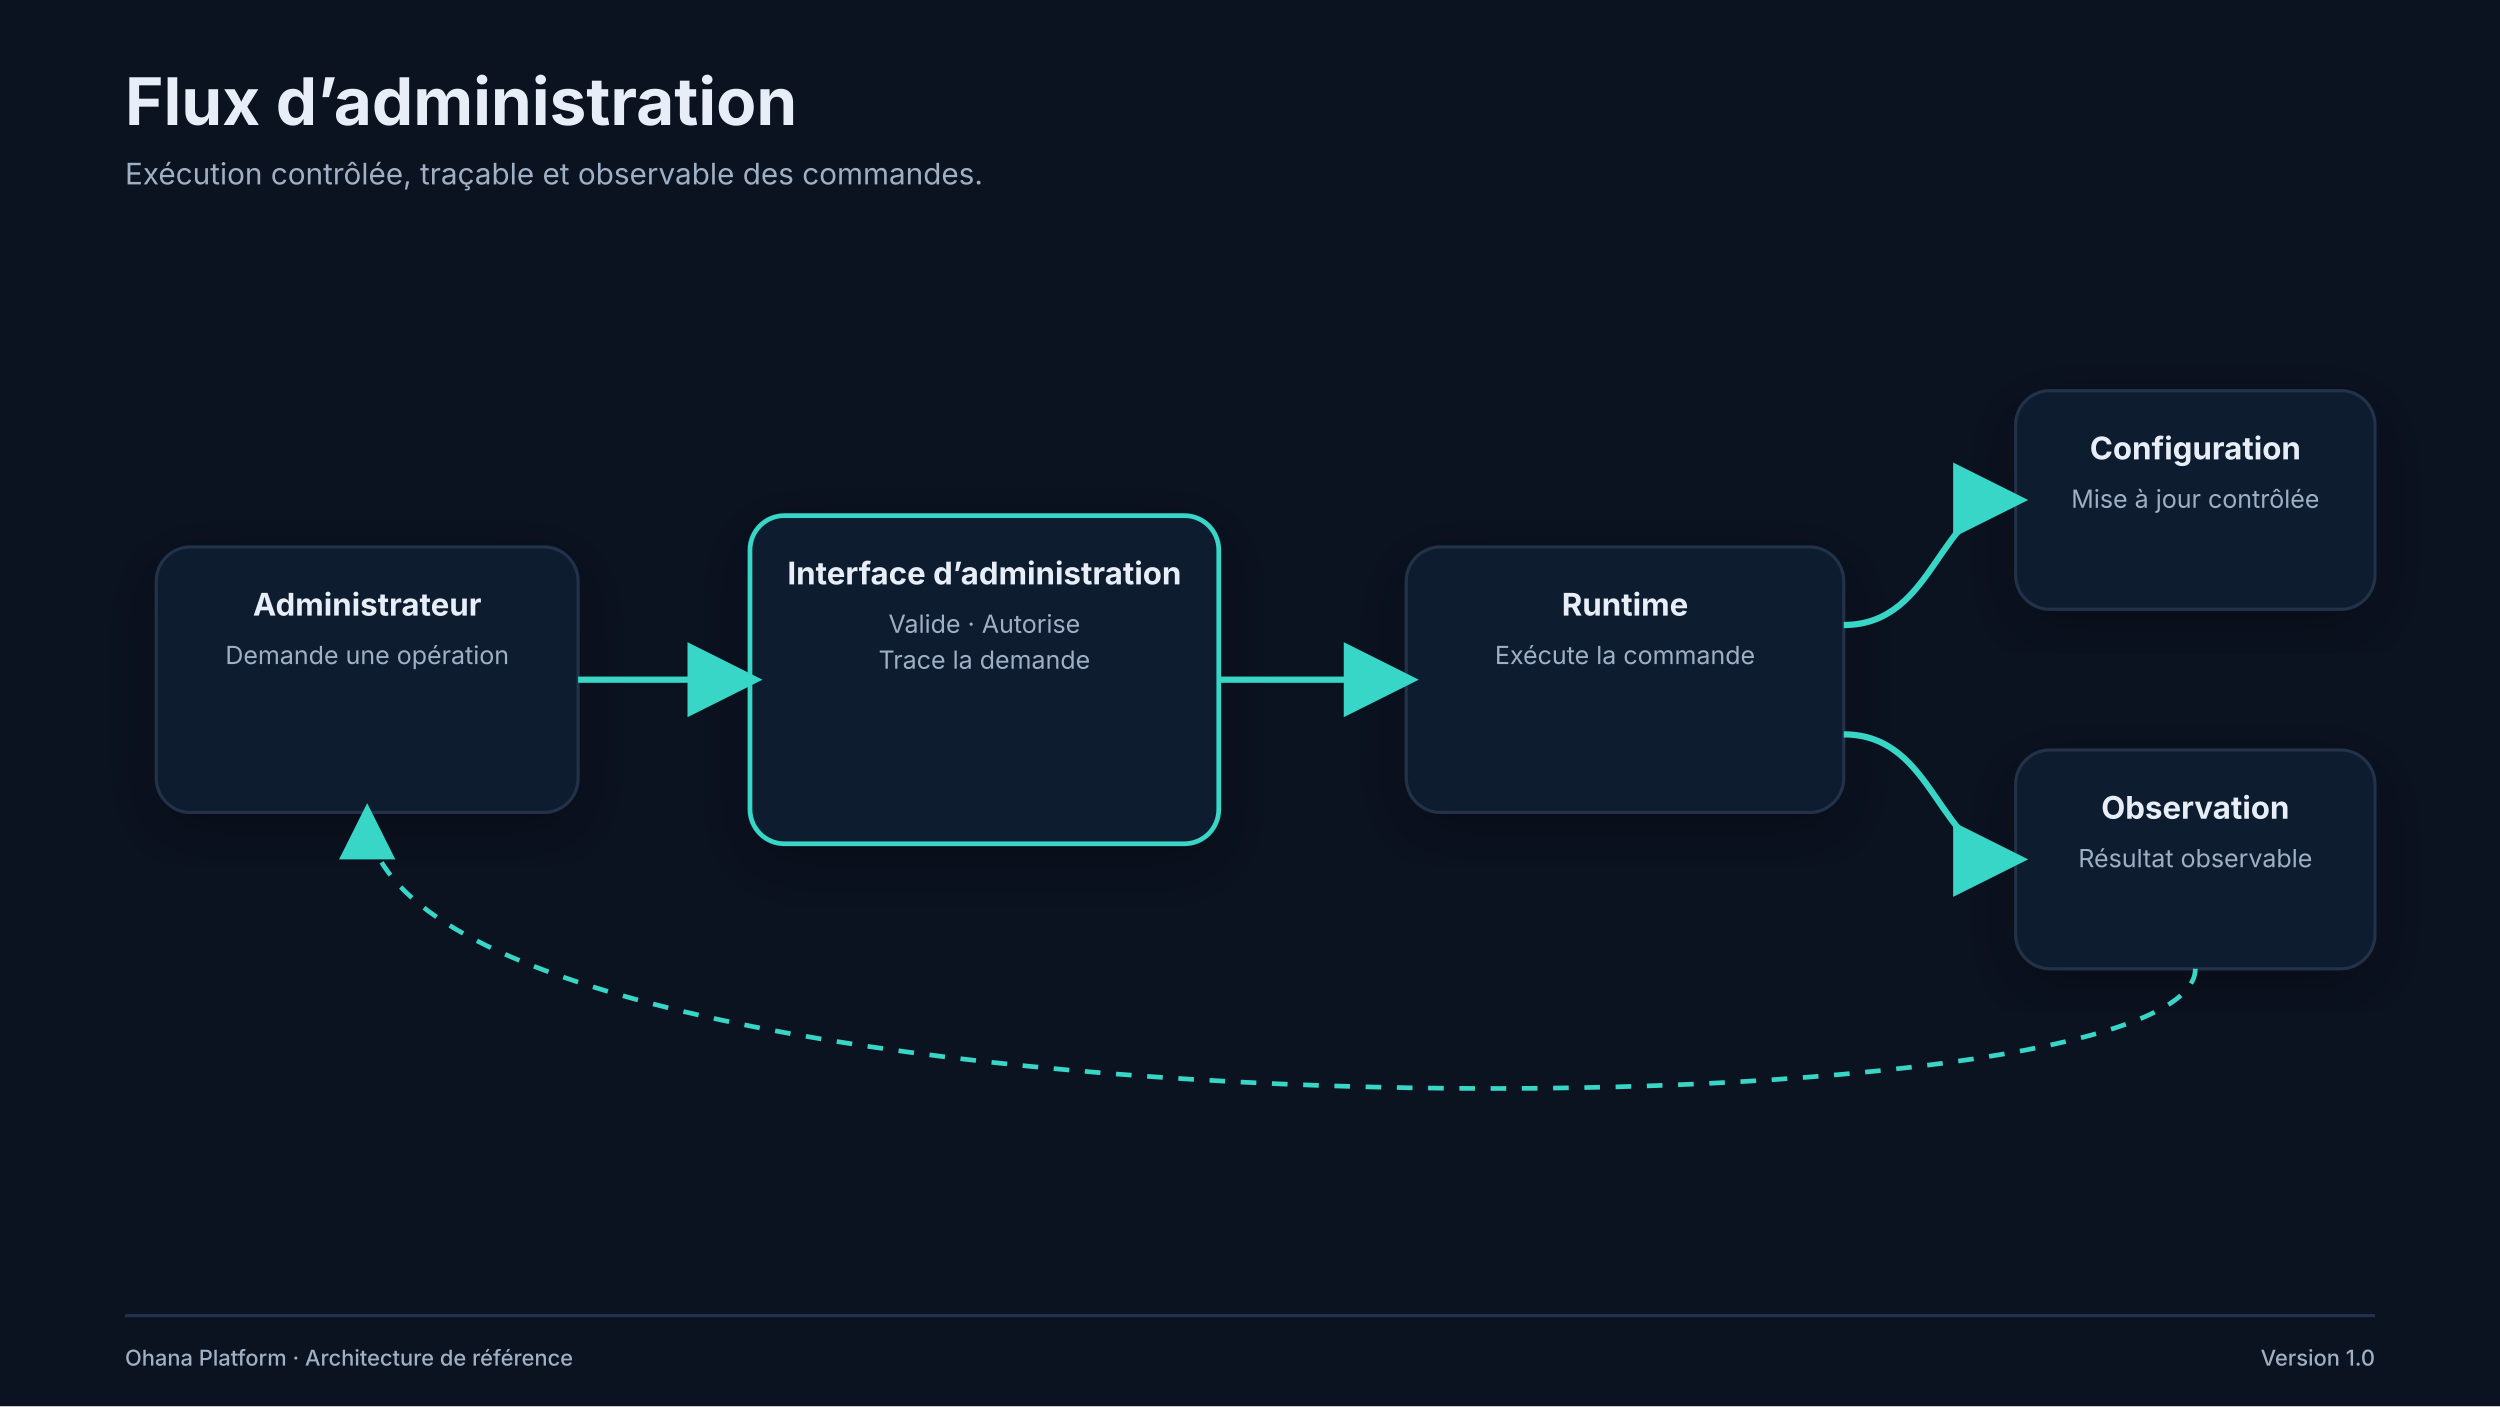
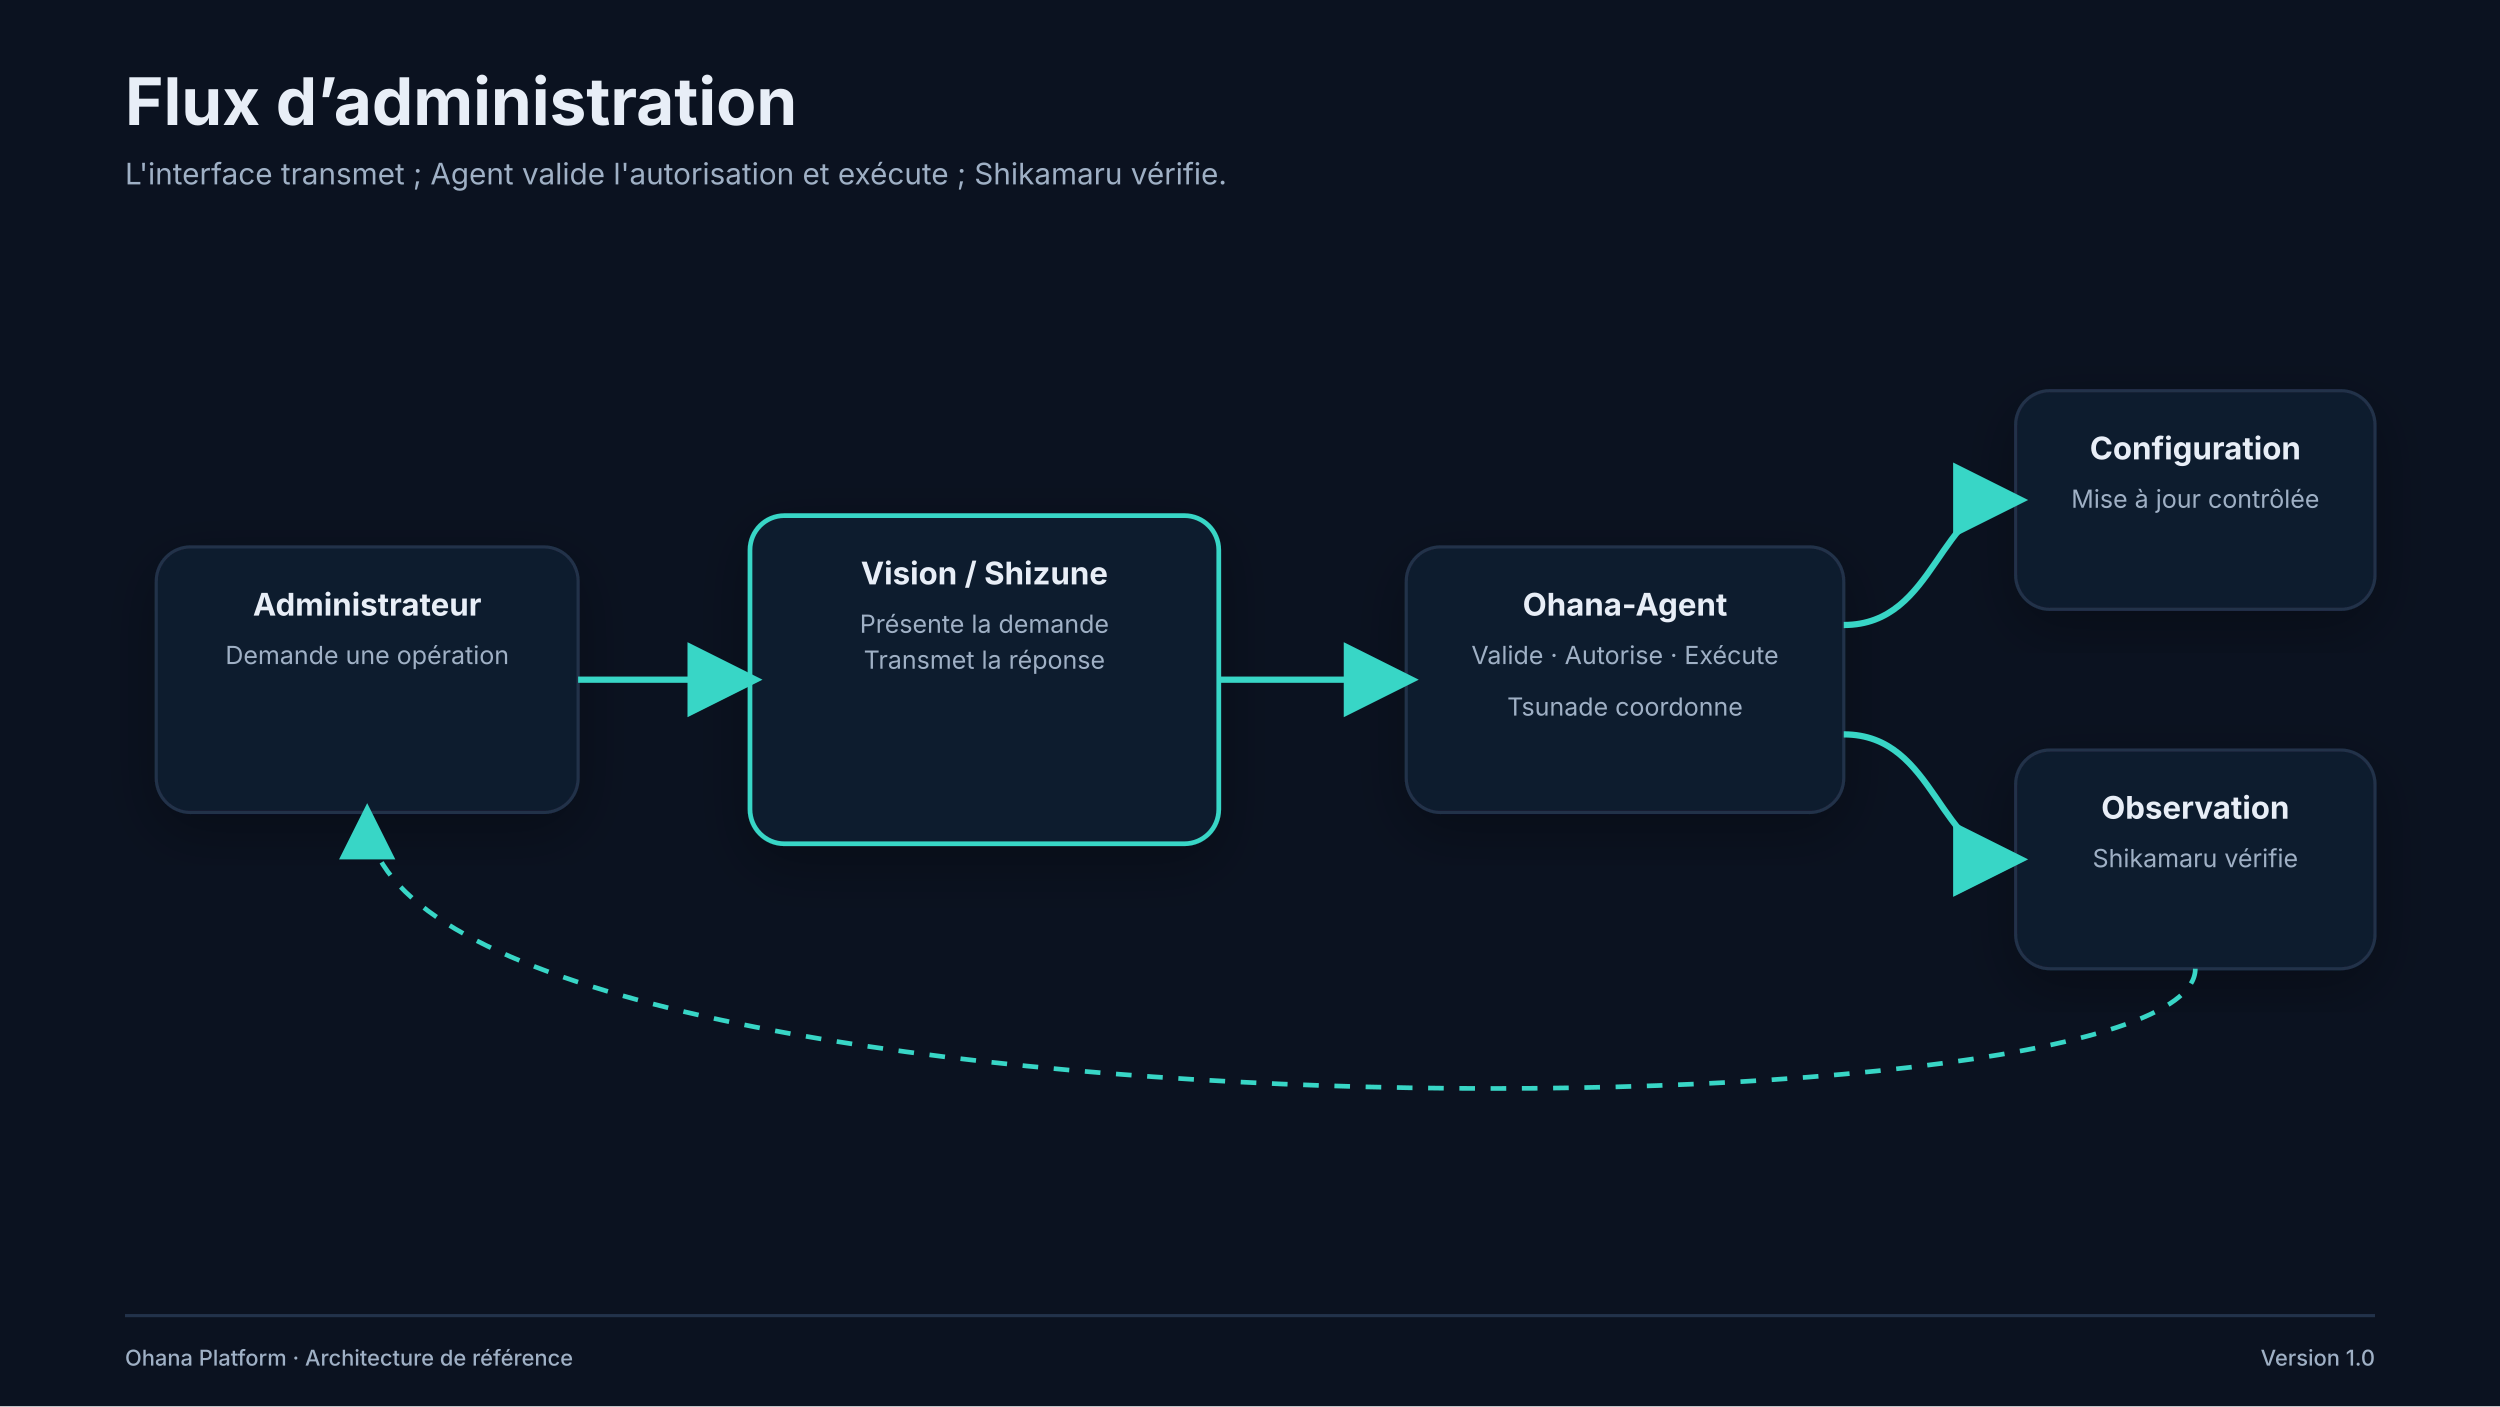
<svg xmlns="http://www.w3.org/2000/svg" width="1600" height="900" viewBox="0 0 1600 900" role="img" aria-labelledby="title desc">
  <defs>
    <filter id="shadow" x="-20%" y="-20%" width="140%" height="140%">
      <feDropShadow dx="0" dy="12" stdDeviation="18" flood-color="#000000" flood-opacity="0.28" />
    </filter>
    <marker id="arrow" markerWidth="12" markerHeight="12" refX="10" refY="6" orient="auto" markerUnits="strokeWidth">
      <path d="M0,0 L12,6 L0,12 Z" fill="#38D6C6" />
    </marker>
    <marker id="arrow-muted" markerWidth="12" markerHeight="12" refX="10" refY="6" orient="auto" markerUnits="strokeWidth">
      <path d="M0,0 L12,6 L0,12 Z" fill="#9FB0C5" />
    </marker>
    <style>
      .title { font: 700 42px Inter, Segoe UI, Arial, sans-serif; fill: #E8EEF7; }
      .subtitle { font: 400 19px Inter, Segoe UI, Arial, sans-serif; fill: #9FB0C5; }
      .section { font: 700 22px Inter, Segoe UI, Arial, sans-serif; fill: #E8EEF7; }
      .label { font: 650 20px Inter, Segoe UI, Arial, sans-serif; fill: #E8EEF7; }
      .small { font: 400 16px Inter, Segoe UI, Arial, sans-serif; fill: #9FB0C5; }
      .tiny { font: 500 14px Inter, Segoe UI, Arial, sans-serif; fill: #9FB0C5; }
      .box { fill: #111B2E; stroke: #22324A; stroke-width: 2; rx: 22; }
      .box2 { fill: #16243A; stroke: #22324A; stroke-width: 2; rx: 18; }
      .accent-box { fill: #111B2E; stroke: #38D6C6; stroke-width: 3; rx: 22; }
      .line { fill: none; stroke: #38D6C6; stroke-width: 4; marker-end: url(#arrow); }
      .line-muted { fill: none; stroke: #9FB0C5; stroke-width: 3; marker-end: url(#arrow-muted); }
      .dash { fill: none; stroke: #38D6C6; stroke-width: 3; stroke-dasharray: 10 10; marker-end: url(#arrow); }
      .node { fill: #38D6C6; }
    </style>
  </defs>
  <rect width="100%" height="100%" fill="#0B1220" />
  <text x="80" y="80" class="title">Flux d’administration</text>
-   <text x="80" y="118" class="subtitle">Exécution contrôlée, traçable et observable des commandes.</text>
+   <text x="80" y="118" class="subtitle">L'interface transmet ; Agent valide l'autorisation et exécute ; Shikamaru vérifie.</text>
  <rect x="100" y="350" width="270" height="170" class="box" filter="url(#shadow)" />
  <text x="235.0" y="394" text-anchor="middle" class="label">Administrateur</text>
  <text x="235.0" y="425" text-anchor="middle" class="small">Demande une opération</text>
  <rect x="480" y="330" width="300" height="210" class="accent-box" filter="url(#shadow)" />
-   <text x="630.0" y="374" text-anchor="middle" class="label">Interface d’administration</text>
-   <text x="630.0" y="405" text-anchor="middle" class="small">Valide · Autorise</text>
-   <text x="630.0" y="428" text-anchor="middle" class="small">Trace la demande</text>
+   <text x="630.0" y="374" text-anchor="middle" class="label">Vision / Shizune</text>
+   <text x="630.0" y="405" text-anchor="middle" class="small">Présente la demande</text>
+   <text x="630.0" y="428" text-anchor="middle" class="small">Transmet la réponse</text>
  <rect x="900" y="350" width="280" height="170" class="box" filter="url(#shadow)" />
-   <text x="1040.0" y="394" text-anchor="middle" class="label">Runtime</text>
-   <text x="1040.0" y="425" text-anchor="middle" class="small">Exécute la commande</text>
+   <text x="1040.0" y="394" text-anchor="middle" class="label">Ohana-Agent</text>
+   <text x="1040.0" y="425" text-anchor="middle" class="small">Valide · Autorise · Exécute</text>
+   <text x="1040" y="458" text-anchor="middle" class="small">Tsunade coordonne</text>
  <rect x="1290" y="250" width="230" height="140" class="box" filter="url(#shadow)" />
  <text x="1405.0" y="294" text-anchor="middle" class="label">Configuration</text>
  <text x="1405.0" y="325" text-anchor="middle" class="small">Mise à jour contrôlée</text>
  <rect x="1290" y="480" width="230" height="140" class="box" filter="url(#shadow)" />
  <text x="1405.0" y="524" text-anchor="middle" class="label">Observation</text>
-   <text x="1405.0" y="555" text-anchor="middle" class="small">Résultat observable</text>
+   <text x="1405.0" y="555" text-anchor="middle" class="small">Shikamaru vérifie</text>
  <path d="M370 435 H480" class="line" />
  <path d="M780 435 H900" class="line" />
  <path d="M1180 400 C1240 400 1240 320 1290 320" class="line" />
  <path d="M1180 470 C1240 470 1240 550 1290 550" class="line" />
  <path d="M1405 620 C1405 735 235 735 235 520" class="dash" />
  <line x1="80" y1="842" x2="1520" y2="842" stroke="#22324A" stroke-width="2" />
  <text x="80" y="874" class="tiny">Ohana Platform · Architecture de référence</text>
  <text x="1520" y="874" text-anchor="end" class="tiny">Version 1.0</text>
</svg>
